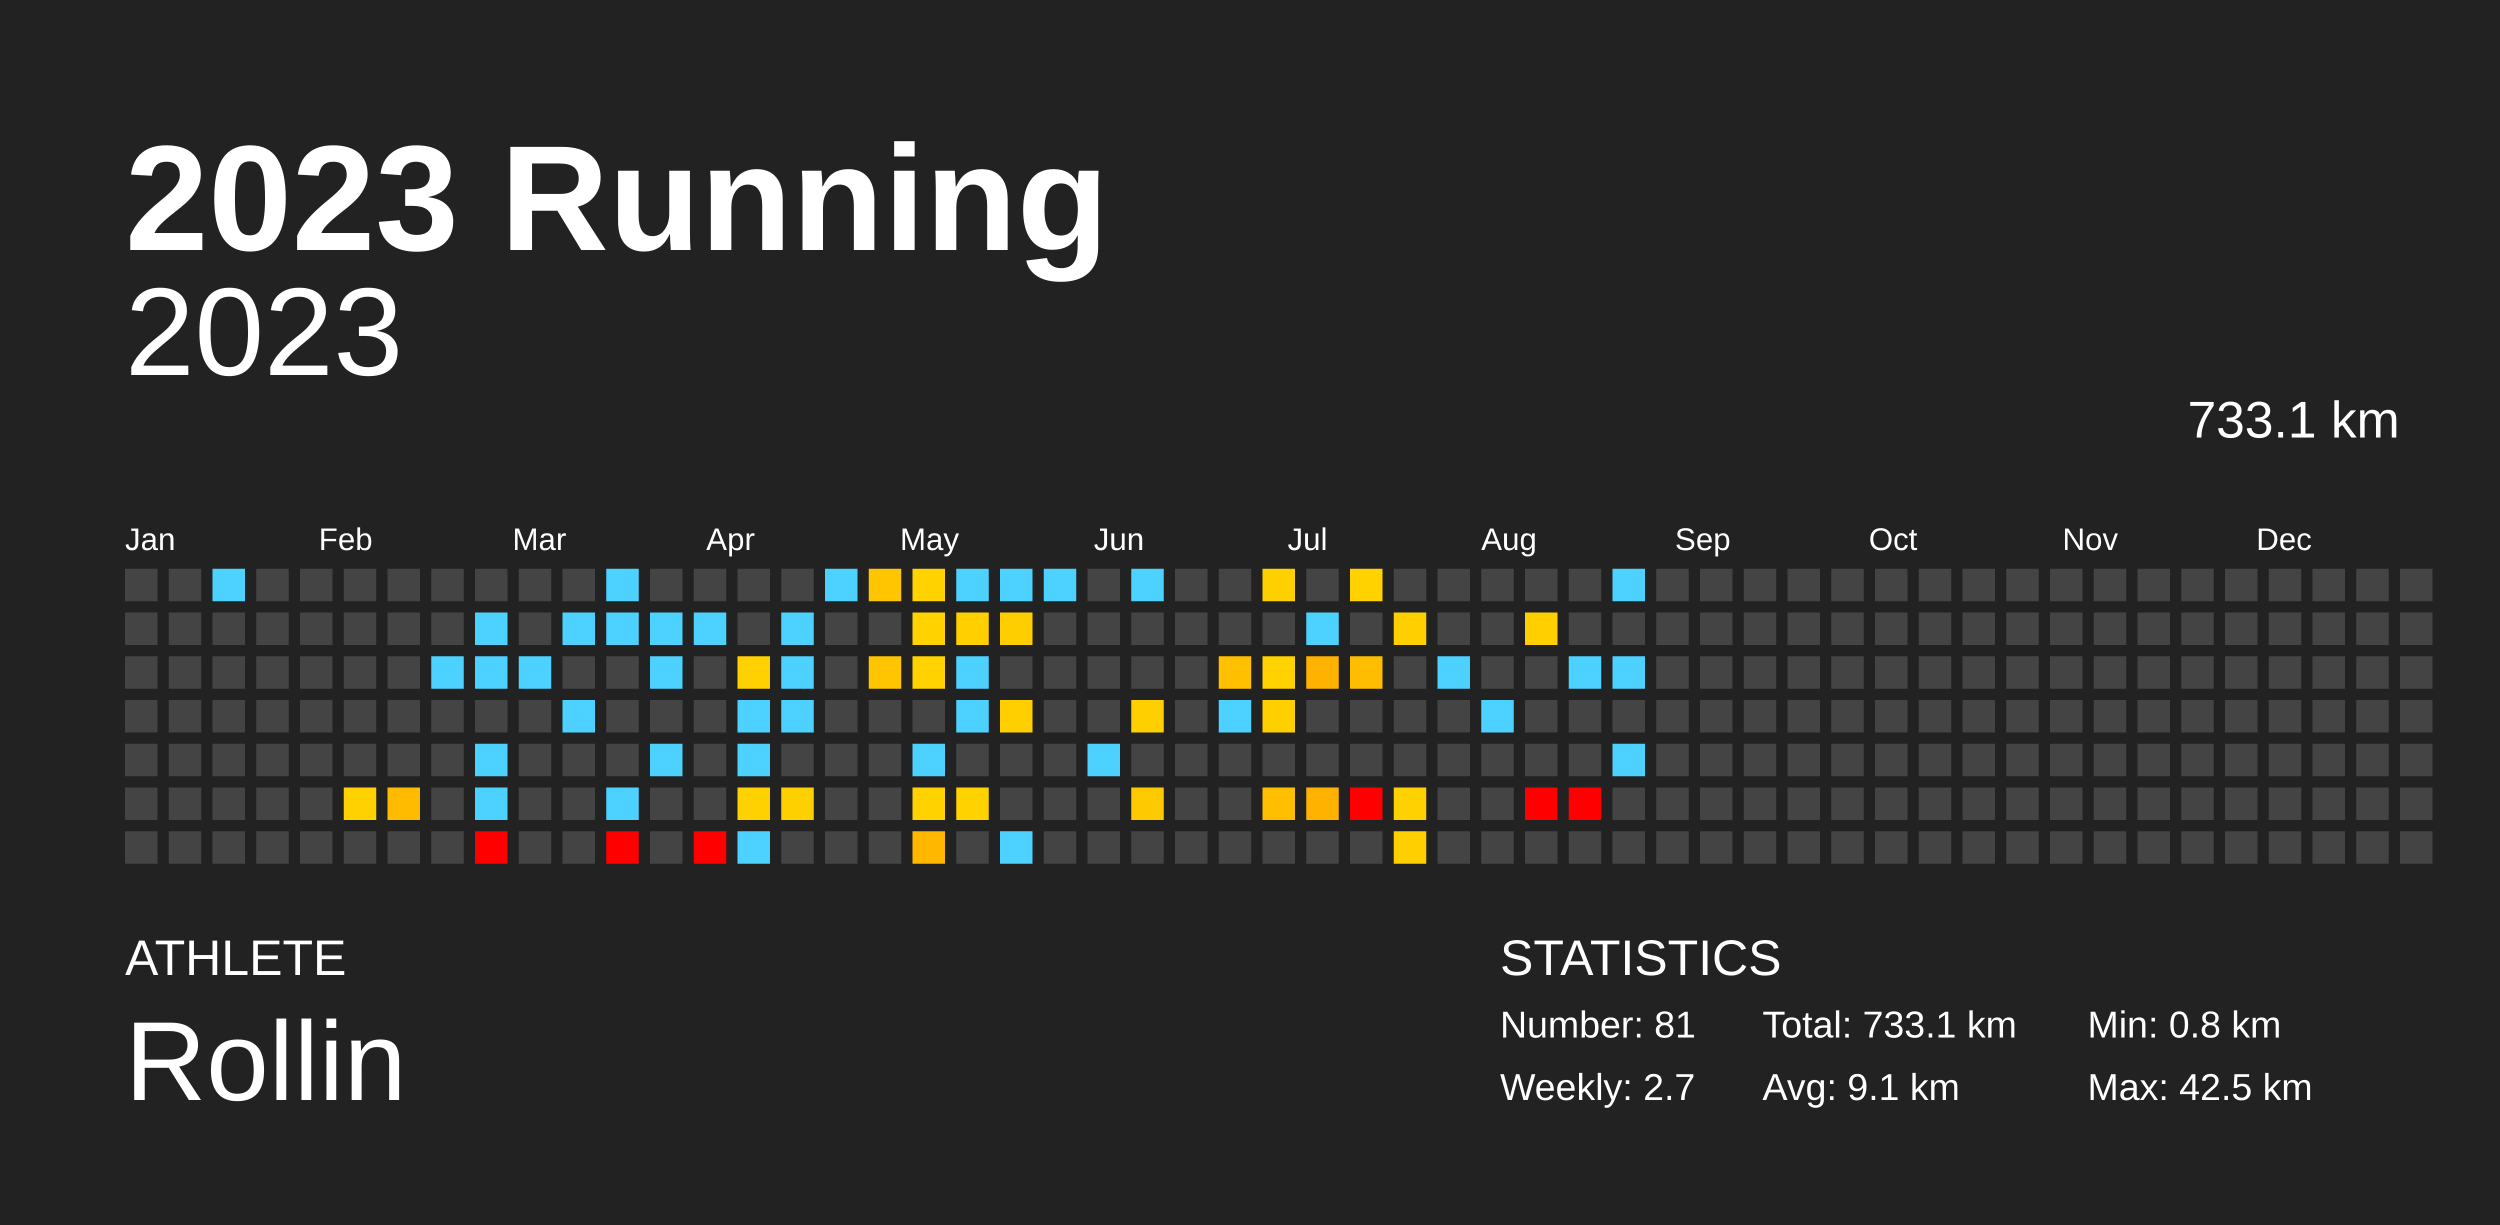
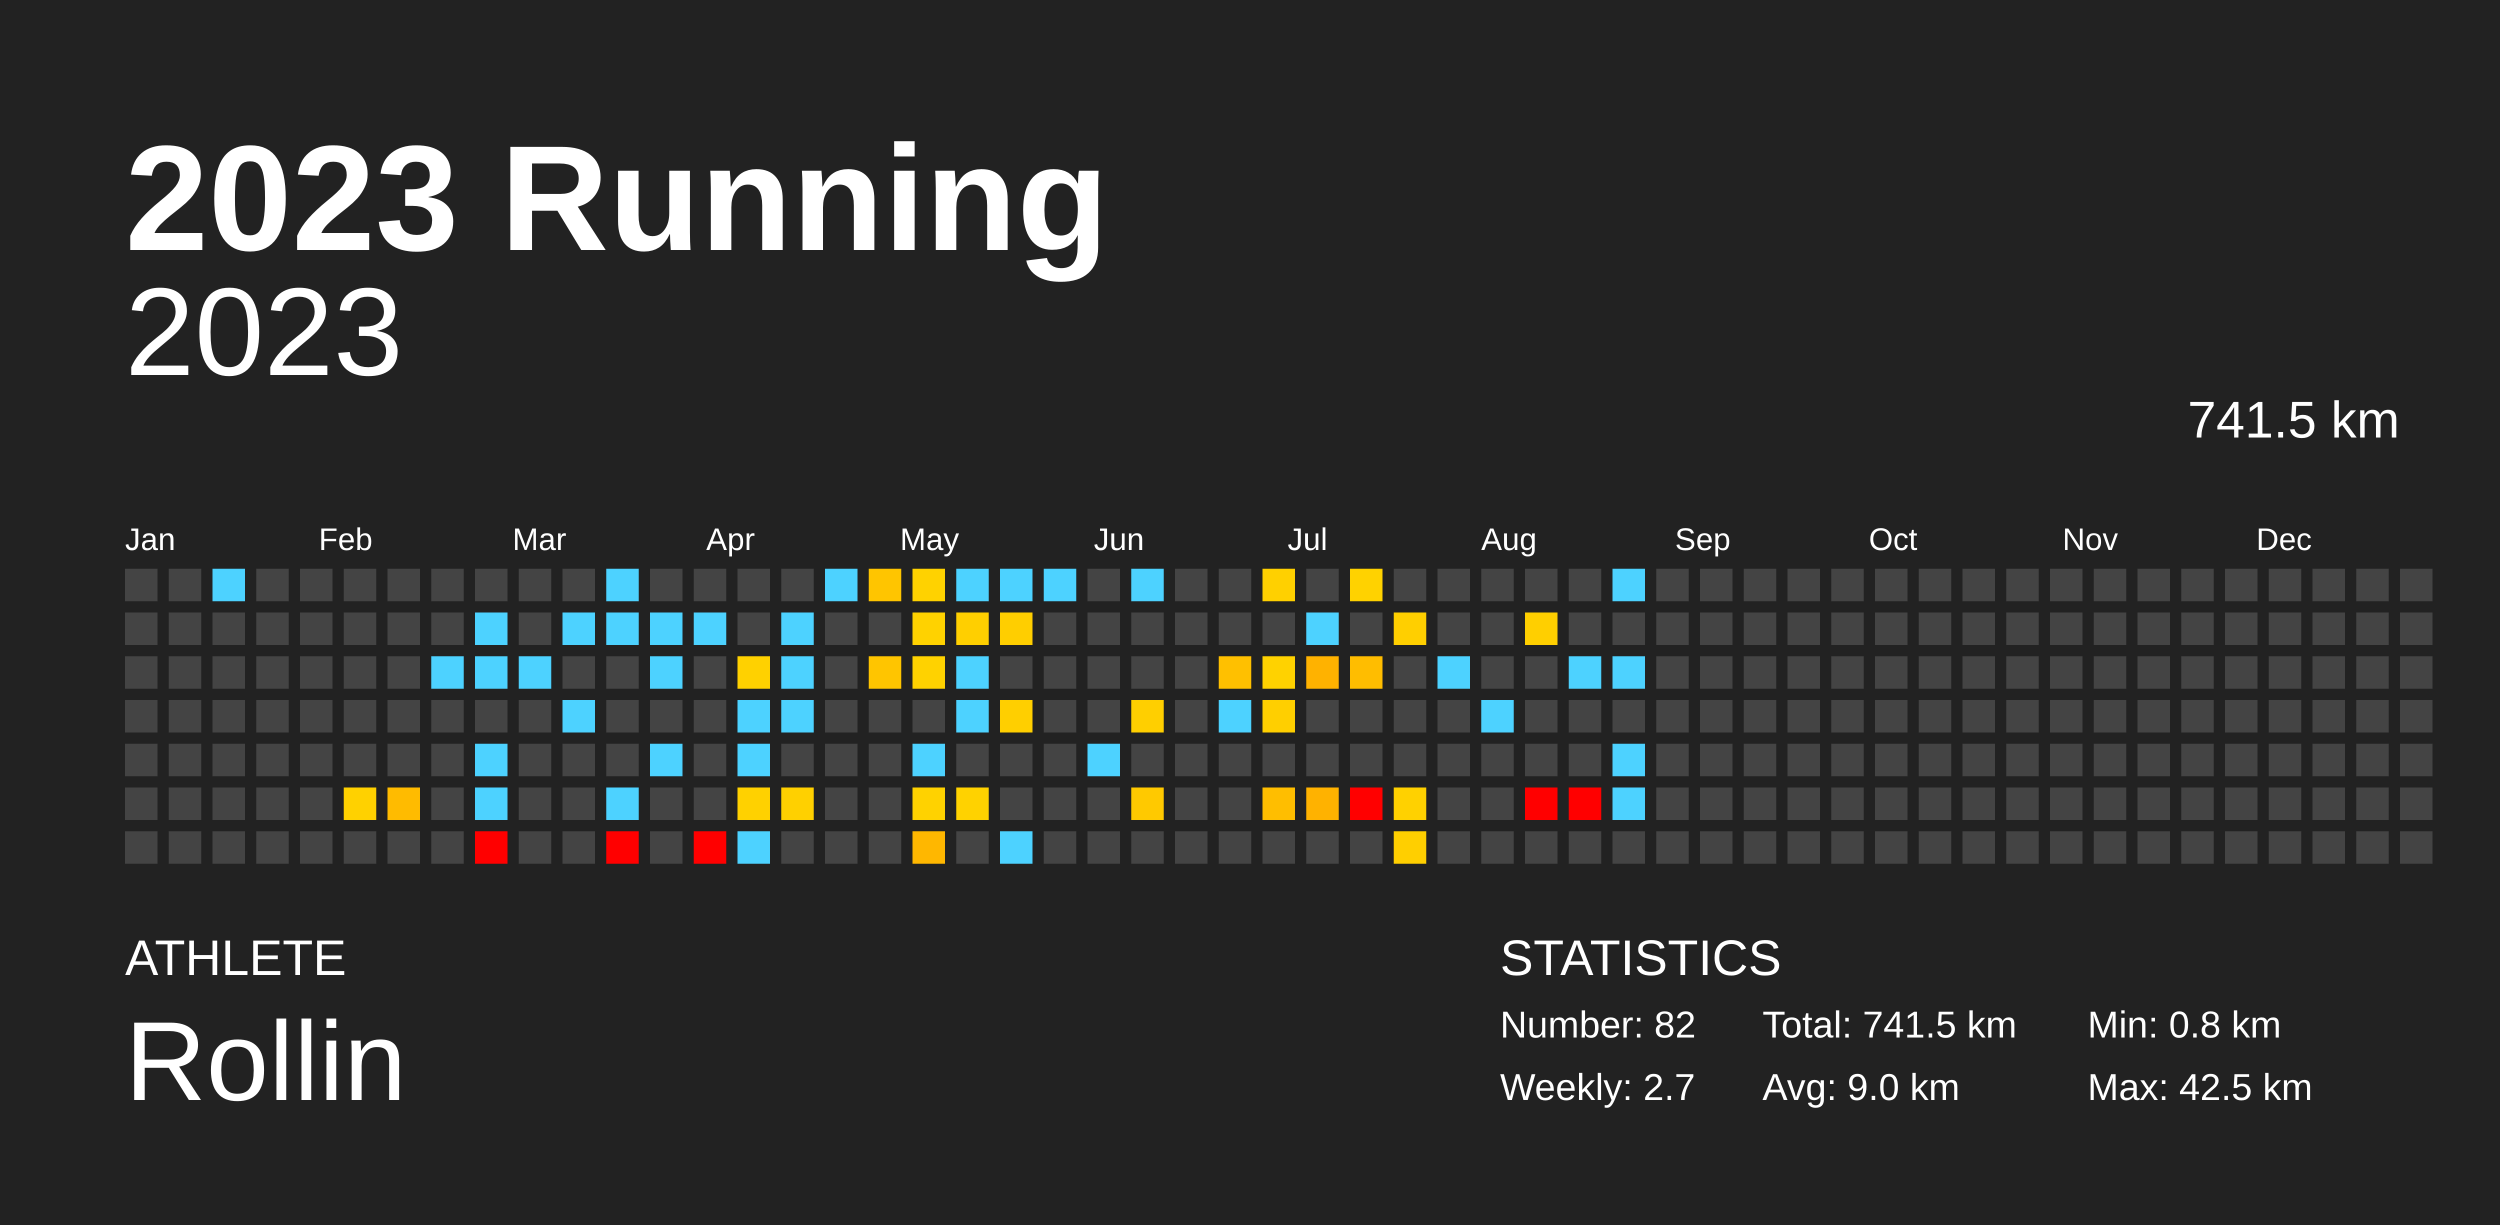
<svg xmlns="http://www.w3.org/2000/svg" baseProfile="full" height="98mm" version="1.1" viewBox="0,0,200,98" width="200mm">
  <defs />
  <rect fill="#222222" height="98" width="200" x="0" y="0" />
  <text fill="#FFFFFF" style="font-size:12px; font-family:Arial; font-weight:bold;" x="10" y="20">2023 Running</text>
  <text fill="#FFFFFF" style="font-size:4px; font-family:Arial" x="10" y="78">ATHLETE</text>
  <text fill="#FFFFFF" style="font-size:9px; font-family:Arial" x="10" y="88">Rollin</text>
  <text fill="#FFFFFF" style="font-size:4px; font-family:Arial" x="120" y="78">STATISTICS</text>
-   <text fill="#FFFFFF" style="font-size:3px; font-family:Arial" x="120" y="83">Number: 81</text>
+   <text fill="#FFFFFF" style="font-size:3px; font-family:Arial" x="120" y="83">Number: 82</text>
  <text fill="#FFFFFF" style="font-size:3px; font-family:Arial" x="120" y="88">Weekly: 2.7</text>
-   <text fill="#FFFFFF" style="font-size:3px; font-family:Arial" x="141" y="83">Total: 733.1 km</text>
-   <text fill="#FFFFFF" style="font-size:3px; font-family:Arial" x="141" y="88">Avg: 9.1 km</text>
+   <text fill="#FFFFFF" style="font-size:3px; font-family:Arial" x="141" y="83">Total: 741.5 km</text>
+   <text fill="#FFFFFF" style="font-size:3px; font-family:Arial" x="141" y="88">Avg: 9.0 km</text>
  <text fill="#FFFFFF" style="font-size:3px; font-family:Arial" x="167" y="83">Min: 0.8 km</text>
  <text fill="#FFFFFF" style="font-size:3px; font-family:Arial" x="167" y="88">Max: 42.5 km</text>
  <text alignment-baseline="hanging" fill="#FFFFFF" style="font-size:10.0px; font-family:Arial;" x="10" y="30">2023</text>
-   <text alignment-baseline="hanging" fill="#FFFFFF" style="font-size:4.125px; font-family:Arial;" x="175" y="35">733.1 km</text>
+   <text alignment-baseline="hanging" fill="#FFFFFF" style="font-size:4.125px; font-family:Arial;" x="175" y="35">741.5 km</text>
  <text fill="#FFFFFF" style="font-size:2.5px; font-family:Arial" x="10.0" y="44">Jan</text>
  <text fill="#FFFFFF" style="font-size:2.5px; font-family:Arial" x="25.5" y="44">Feb</text>
  <text fill="#FFFFFF" style="font-size:2.5px; font-family:Arial" x="41.0" y="44">Mar</text>
  <text fill="#FFFFFF" style="font-size:2.5px; font-family:Arial" x="56.5" y="44">Apr</text>
  <text fill="#FFFFFF" style="font-size:2.5px; font-family:Arial" x="72.0" y="44">May</text>
  <text fill="#FFFFFF" style="font-size:2.5px; font-family:Arial" x="87.5" y="44">Jun</text>
  <text fill="#FFFFFF" style="font-size:2.5px; font-family:Arial" x="103.0" y="44">Jul</text>
  <text fill="#FFFFFF" style="font-size:2.5px; font-family:Arial" x="118.5" y="44">Aug</text>
  <text fill="#FFFFFF" style="font-size:2.5px; font-family:Arial" x="134.0" y="44">Sep</text>
  <text fill="#FFFFFF" style="font-size:2.5px; font-family:Arial" x="149.5" y="44">Oct</text>
  <text fill="#FFFFFF" style="font-size:2.5px; font-family:Arial" x="165.0" y="44">Nov</text>
  <text fill="#FFFFFF" style="font-size:2.5px; font-family:Arial" x="180.5" y="44">Dec</text>
  <rect fill="#444444" height="2.6" width="2.6" x="10.0" y="45.5" />
  <rect fill="#444444" height="2.6" width="2.6" x="10.0" y="49.0" />
  <rect fill="#444444" height="2.6" width="2.6" x="10.0" y="52.5" />
  <rect fill="#444444" height="2.6" width="2.6" x="10.0" y="56.0" />
  <rect fill="#444444" height="2.6" width="2.6" x="10.0" y="59.5" />
  <rect fill="#444444" height="2.6" width="2.6" x="10.0" y="63.0" />
  <rect fill="#444444" height="2.6" width="2.6" x="10.0" y="66.5" />
  <rect fill="#444444" height="2.6" width="2.6" x="13.5" y="45.5" />
  <rect fill="#444444" height="2.6" width="2.6" x="13.5" y="49.0" />
  <rect fill="#444444" height="2.6" width="2.6" x="13.5" y="52.5" />
  <rect fill="#444444" height="2.6" width="2.6" x="13.5" y="56.0" />
  <rect fill="#444444" height="2.6" width="2.6" x="13.5" y="59.5" />
  <rect fill="#444444" height="2.6" width="2.6" x="13.5" y="63.0" />
  <rect fill="#444444" height="2.6" width="2.6" x="13.5" y="66.5" />
  <rect fill="#4dd2ff" height="2.6" width="2.6" x="17.0" y="45.5" />
  <rect fill="#444444" height="2.6" width="2.6" x="17.0" y="49.0" />
  <rect fill="#444444" height="2.6" width="2.6" x="17.0" y="52.5" />
  <rect fill="#444444" height="2.6" width="2.6" x="17.0" y="56.0" />
  <rect fill="#444444" height="2.6" width="2.6" x="17.0" y="59.5" />
  <rect fill="#444444" height="2.6" width="2.6" x="17.0" y="63.0" />
  <rect fill="#444444" height="2.6" width="2.6" x="17.0" y="66.5" />
  <rect fill="#444444" height="2.6" width="2.6" x="20.5" y="45.5" />
  <rect fill="#444444" height="2.6" width="2.6" x="20.5" y="49.0" />
  <rect fill="#444444" height="2.6" width="2.6" x="20.5" y="52.5" />
  <rect fill="#444444" height="2.6" width="2.6" x="20.5" y="56.0" />
  <rect fill="#444444" height="2.6" width="2.6" x="20.5" y="59.5" />
  <rect fill="#444444" height="2.6" width="2.6" x="20.5" y="63.0" />
  <rect fill="#444444" height="2.6" width="2.6" x="20.5" y="66.5" />
  <rect fill="#444444" height="2.6" width="2.6" x="24.0" y="45.5" />
  <rect fill="#444444" height="2.6" width="2.6" x="24.0" y="49.0" />
  <rect fill="#444444" height="2.6" width="2.6" x="24.0" y="52.5" />
  <rect fill="#444444" height="2.6" width="2.6" x="24.0" y="56.0" />
  <rect fill="#444444" height="2.6" width="2.6" x="24.0" y="59.5" />
  <rect fill="#444444" height="2.6" width="2.6" x="24.0" y="63.0" />
  <rect fill="#444444" height="2.6" width="2.6" x="24.0" y="66.5" />
  <rect fill="#444444" height="2.6" width="2.6" x="27.5" y="45.5" />
  <rect fill="#444444" height="2.6" width="2.6" x="27.5" y="49.0" />
  <rect fill="#444444" height="2.6" width="2.6" x="27.5" y="52.5" />
  <rect fill="#444444" height="2.6" width="2.6" x="27.5" y="56.0" />
  <rect fill="#444444" height="2.6" width="2.6" x="27.5" y="59.5" />
  <rect fill="#ffd100" height="2.6" width="2.6" x="27.5" y="63.0" />
  <rect fill="#444444" height="2.6" width="2.6" x="27.5" y="66.5" />
  <rect fill="#444444" height="2.6" width="2.6" x="31.0" y="45.5" />
  <rect fill="#444444" height="2.6" width="2.6" x="31.0" y="49.0" />
  <rect fill="#444444" height="2.6" width="2.6" x="31.0" y="52.5" />
  <rect fill="#444444" height="2.6" width="2.6" x="31.0" y="56.0" />
  <rect fill="#444444" height="2.6" width="2.6" x="31.0" y="59.5" />
  <rect fill="#ffbb00" height="2.6" width="2.6" x="31.0" y="63.0" />
  <rect fill="#444444" height="2.6" width="2.6" x="31.0" y="66.5" />
  <rect fill="#444444" height="2.6" width="2.6" x="34.5" y="45.5" />
  <rect fill="#444444" height="2.6" width="2.6" x="34.5" y="49.0" />
  <rect fill="#4dd2ff" height="2.6" width="2.6" x="34.5" y="52.5" />
  <rect fill="#444444" height="2.6" width="2.6" x="34.5" y="56.0" />
  <rect fill="#444444" height="2.6" width="2.6" x="34.5" y="59.5" />
  <rect fill="#444444" height="2.6" width="2.6" x="34.5" y="63.0" />
  <rect fill="#444444" height="2.6" width="2.6" x="34.5" y="66.5" />
  <rect fill="#444444" height="2.6" width="2.6" x="38.0" y="45.5" />
  <rect fill="#4dd2ff" height="2.6" width="2.6" x="38.0" y="49.0" />
  <rect fill="#4dd2ff" height="2.6" width="2.6" x="38.0" y="52.5" />
  <rect fill="#444444" height="2.6" width="2.6" x="38.0" y="56.0" />
  <rect fill="#4dd2ff" height="2.6" width="2.6" x="38.0" y="59.5" />
  <rect fill="#4dd2ff" height="2.6" width="2.6" x="38.0" y="63.0" />
  <rect fill="red" height="2.6" width="2.6" x="38.0" y="66.5" />
  <rect fill="#444444" height="2.6" width="2.6" x="41.5" y="45.5" />
  <rect fill="#444444" height="2.6" width="2.6" x="41.5" y="49.0" />
  <rect fill="#4dd2ff" height="2.6" width="2.6" x="41.5" y="52.5" />
  <rect fill="#444444" height="2.6" width="2.6" x="41.5" y="56.0" />
  <rect fill="#444444" height="2.6" width="2.6" x="41.5" y="59.5" />
  <rect fill="#444444" height="2.6" width="2.6" x="41.5" y="63.0" />
  <rect fill="#444444" height="2.6" width="2.6" x="41.5" y="66.5" />
  <rect fill="#444444" height="2.6" width="2.6" x="45.0" y="45.5" />
  <rect fill="#4dd2ff" height="2.6" width="2.6" x="45.0" y="49.0" />
  <rect fill="#444444" height="2.6" width="2.6" x="45.0" y="52.5" />
  <rect fill="#4dd2ff" height="2.6" width="2.6" x="45.0" y="56.0" />
  <rect fill="#444444" height="2.6" width="2.6" x="45.0" y="59.5" />
  <rect fill="#444444" height="2.6" width="2.6" x="45.0" y="63.0" />
  <rect fill="#444444" height="2.6" width="2.6" x="45.0" y="66.5" />
  <rect fill="#4dd2ff" height="2.6" width="2.6" x="48.5" y="45.5" />
  <rect fill="#4dd2ff" height="2.6" width="2.6" x="48.5" y="49.0" />
  <rect fill="#444444" height="2.6" width="2.6" x="48.5" y="52.5" />
  <rect fill="#444444" height="2.6" width="2.6" x="48.5" y="56.0" />
  <rect fill="#444444" height="2.6" width="2.6" x="48.5" y="59.5" />
  <rect fill="#4dd2ff" height="2.6" width="2.6" x="48.5" y="63.0" />
  <rect fill="red" height="2.6" width="2.6" x="48.5" y="66.5" />
  <rect fill="#444444" height="2.6" width="2.6" x="52.0" y="45.5" />
  <rect fill="#4dd2ff" height="2.6" width="2.6" x="52.0" y="49.0" />
  <rect fill="#4dd2ff" height="2.6" width="2.6" x="52.0" y="52.5" />
  <rect fill="#444444" height="2.6" width="2.6" x="52.0" y="56.0" />
  <rect fill="#4dd2ff" height="2.6" width="2.6" x="52.0" y="59.5" />
  <rect fill="#444444" height="2.6" width="2.6" x="52.0" y="63.0" />
  <rect fill="#444444" height="2.6" width="2.6" x="52.0" y="66.5" />
  <rect fill="#444444" height="2.6" width="2.6" x="55.5" y="45.5" />
  <rect fill="#4dd2ff" height="2.6" width="2.6" x="55.5" y="49.0" />
  <rect fill="#444444" height="2.6" width="2.6" x="55.5" y="52.5" />
  <rect fill="#444444" height="2.6" width="2.6" x="55.5" y="56.0" />
  <rect fill="#444444" height="2.6" width="2.6" x="55.5" y="59.5" />
  <rect fill="#444444" height="2.6" width="2.6" x="55.5" y="63.0" />
  <rect fill="red" height="2.6" width="2.6" x="55.5" y="66.5" />
  <rect fill="#444444" height="2.6" width="2.6" x="59.0" y="45.5" />
  <rect fill="#444444" height="2.6" width="2.6" x="59.0" y="49.0" />
  <rect fill="#ffd100" height="2.6" width="2.6" x="59.0" y="52.5" />
  <rect fill="#4dd2ff" height="2.6" width="2.6" x="59.0" y="56.0" />
  <rect fill="#4dd2ff" height="2.6" width="2.6" x="59.0" y="59.5" />
  <rect fill="#ffd100" height="2.6" width="2.6" x="59.0" y="63.0" />
  <rect fill="#4dd2ff" height="2.6" width="2.6" x="59.0" y="66.5" />
  <rect fill="#444444" height="2.6" width="2.6" x="62.5" y="45.5" />
  <rect fill="#4dd2ff" height="2.6" width="2.6" x="62.5" y="49.0" />
  <rect fill="#4dd2ff" height="2.6" width="2.6" x="62.5" y="52.5" />
  <rect fill="#4dd2ff" height="2.6" width="2.6" x="62.5" y="56.0" />
  <rect fill="#444444" height="2.6" width="2.6" x="62.5" y="59.5" />
  <rect fill="#ffd000" height="2.6" width="2.6" x="62.5" y="63.0" />
  <rect fill="#444444" height="2.6" width="2.6" x="62.5" y="66.5" />
  <rect fill="#4dd2ff" height="2.6" width="2.6" x="66.0" y="45.5" />
  <rect fill="#444444" height="2.6" width="2.6" x="66.0" y="49.0" />
  <rect fill="#444444" height="2.6" width="2.6" x="66.0" y="52.5" />
  <rect fill="#444444" height="2.6" width="2.6" x="66.0" y="56.0" />
  <rect fill="#444444" height="2.6" width="2.6" x="66.0" y="59.5" />
  <rect fill="#444444" height="2.6" width="2.6" x="66.0" y="63.0" />
  <rect fill="#444444" height="2.6" width="2.6" x="66.0" y="66.5" />
  <rect fill="#ffc500" height="2.6" width="2.6" x="69.5" y="45.5" />
  <rect fill="#444444" height="2.6" width="2.6" x="69.5" y="49.0" />
  <rect fill="#ffc500" height="2.6" width="2.6" x="69.5" y="52.5" />
  <rect fill="#444444" height="2.6" width="2.6" x="69.5" y="56.0" />
  <rect fill="#444444" height="2.6" width="2.6" x="69.5" y="59.5" />
  <rect fill="#444444" height="2.6" width="2.6" x="69.5" y="63.0" />
  <rect fill="#444444" height="2.6" width="2.6" x="69.5" y="66.5" />
  <rect fill="#ffd200" height="2.6" width="2.6" x="73.0" y="45.5" />
  <rect fill="#ffd200" height="2.6" width="2.6" x="73.0" y="49.0" />
  <rect fill="#ffd200" height="2.6" width="2.6" x="73.0" y="52.5" />
  <rect fill="#444444" height="2.6" width="2.6" x="73.0" y="56.0" />
  <rect fill="#4dd2ff" height="2.6" width="2.6" x="73.0" y="59.5" />
  <rect fill="#ffd200" height="2.6" width="2.6" x="73.0" y="63.0" />
  <rect fill="#ffb700" height="2.6" width="2.6" x="73.0" y="66.5" />
  <rect fill="#4dd2ff" height="2.6" width="2.6" x="76.5" y="45.5" />
  <rect fill="#ffcf00" height="2.6" width="2.6" x="76.5" y="49.0" />
  <rect fill="#4dd2ff" height="2.6" width="2.6" x="76.5" y="52.5" />
  <rect fill="#4dd2ff" height="2.6" width="2.6" x="76.5" y="56.0" />
  <rect fill="#444444" height="2.6" width="2.6" x="76.5" y="59.5" />
  <rect fill="#ffd200" height="2.6" width="2.6" x="76.5" y="63.0" />
  <rect fill="#444444" height="2.6" width="2.6" x="76.5" y="66.5" />
  <rect fill="#4dd2ff" height="2.6" width="2.6" x="80.0" y="45.5" />
  <rect fill="#ffce00" height="2.6" width="2.6" x="80.0" y="49.0" />
  <rect fill="#444444" height="2.6" width="2.6" x="80.0" y="52.5" />
  <rect fill="#ffcf00" height="2.6" width="2.6" x="80.0" y="56.0" />
  <rect fill="#444444" height="2.6" width="2.6" x="80.0" y="59.5" />
  <rect fill="#444444" height="2.6" width="2.6" x="80.0" y="63.0" />
  <rect fill="#4dd2ff" height="2.6" width="2.6" x="80.0" y="66.5" />
  <rect fill="#4dd2ff" height="2.6" width="2.6" x="83.5" y="45.5" />
  <rect fill="#444444" height="2.6" width="2.6" x="83.5" y="49.0" />
  <rect fill="#444444" height="2.6" width="2.6" x="83.5" y="52.5" />
  <rect fill="#444444" height="2.6" width="2.6" x="83.5" y="56.0" />
  <rect fill="#444444" height="2.6" width="2.6" x="83.5" y="59.5" />
  <rect fill="#444444" height="2.6" width="2.6" x="83.5" y="63.0" />
  <rect fill="#444444" height="2.6" width="2.6" x="83.5" y="66.5" />
  <rect fill="#444444" height="2.6" width="2.6" x="87.0" y="45.5" />
  <rect fill="#444444" height="2.6" width="2.6" x="87.0" y="49.0" />
  <rect fill="#444444" height="2.6" width="2.6" x="87.0" y="52.5" />
  <rect fill="#444444" height="2.6" width="2.6" x="87.0" y="56.0" />
  <rect fill="#4dd2ff" height="2.6" width="2.6" x="87.0" y="59.5" />
  <rect fill="#444444" height="2.6" width="2.6" x="87.0" y="63.0" />
  <rect fill="#444444" height="2.6" width="2.6" x="87.0" y="66.5" />
  <rect fill="#4dd2ff" height="2.6" width="2.6" x="90.5" y="45.5" />
  <rect fill="#444444" height="2.6" width="2.6" x="90.5" y="49.0" />
  <rect fill="#444444" height="2.6" width="2.6" x="90.5" y="52.5" />
  <rect fill="#ffcf00" height="2.6" width="2.6" x="90.5" y="56.0" />
  <rect fill="#444444" height="2.6" width="2.6" x="90.5" y="59.5" />
  <rect fill="#ffc900" height="2.6" width="2.6" x="90.5" y="63.0" />
  <rect fill="#444444" height="2.6" width="2.6" x="90.5" y="66.5" />
  <rect fill="#444444" height="2.6" width="2.6" x="94.0" y="45.5" />
  <rect fill="#444444" height="2.6" width="2.6" x="94.0" y="49.0" />
  <rect fill="#444444" height="2.6" width="2.6" x="94.0" y="52.5" />
  <rect fill="#444444" height="2.6" width="2.6" x="94.0" y="56.0" />
  <rect fill="#444444" height="2.6" width="2.6" x="94.0" y="59.5" />
  <rect fill="#444444" height="2.6" width="2.6" x="94.0" y="63.0" />
  <rect fill="#444444" height="2.6" width="2.6" x="94.0" y="66.5" />
  <rect fill="#444444" height="2.6" width="2.6" x="97.5" y="45.5" />
  <rect fill="#444444" height="2.6" width="2.6" x="97.5" y="49.0" />
  <rect fill="#ffc000" height="2.6" width="2.6" x="97.5" y="52.5" />
  <rect fill="#4dd2ff" height="2.6" width="2.6" x="97.5" y="56.0" />
  <rect fill="#444444" height="2.6" width="2.6" x="97.5" y="59.5" />
  <rect fill="#444444" height="2.6" width="2.6" x="97.5" y="63.0" />
  <rect fill="#444444" height="2.6" width="2.6" x="97.5" y="66.5" />
  <rect fill="#ffd000" height="2.6" width="2.6" x="101.0" y="45.5" />
  <rect fill="#444444" height="2.6" width="2.6" x="101.0" y="49.0" />
  <rect fill="#ffd200" height="2.6" width="2.6" x="101.0" y="52.5" />
  <rect fill="#ffcf00" height="2.6" width="2.6" x="101.0" y="56.0" />
  <rect fill="#444444" height="2.6" width="2.6" x="101.0" y="59.5" />
  <rect fill="#ffbe00" height="2.6" width="2.6" x="101.0" y="63.0" />
  <rect fill="#444444" height="2.6" width="2.6" x="101.0" y="66.5" />
  <rect fill="#444444" height="2.6" width="2.6" x="104.5" y="45.5" />
  <rect fill="#4dd2ff" height="2.6" width="2.6" x="104.5" y="49.0" />
  <rect fill="#ffb200" height="2.6" width="2.6" x="104.5" y="52.5" />
  <rect fill="#444444" height="2.6" width="2.6" x="104.5" y="56.0" />
  <rect fill="#444444" height="2.6" width="2.6" x="104.5" y="59.5" />
  <rect fill="#ffb200" height="2.6" width="2.6" x="104.5" y="63.0" />
  <rect fill="#444444" height="2.6" width="2.6" x="104.5" y="66.5" />
  <rect fill="#ffd200" height="2.6" width="2.6" x="108.0" y="45.5" />
  <rect fill="#444444" height="2.6" width="2.6" x="108.0" y="49.0" />
  <rect fill="#ffbd00" height="2.6" width="2.6" x="108.0" y="52.5" />
  <rect fill="#444444" height="2.6" width="2.6" x="108.0" y="56.0" />
  <rect fill="#444444" height="2.6" width="2.6" x="108.0" y="59.5" />
  <rect fill="red" height="2.6" width="2.6" x="108.0" y="63.0" />
  <rect fill="#444444" height="2.6" width="2.6" x="108.0" y="66.5" />
  <rect fill="#444444" height="2.6" width="2.6" x="111.5" y="45.5" />
  <rect fill="#ffcf00" height="2.6" width="2.6" x="111.5" y="49.0" />
  <rect fill="#444444" height="2.6" width="2.6" x="111.5" y="52.5" />
  <rect fill="#444444" height="2.6" width="2.6" x="111.5" y="56.0" />
  <rect fill="#444444" height="2.6" width="2.6" x="111.5" y="59.5" />
  <rect fill="#ffd100" height="2.6" width="2.6" x="111.5" y="63.0" />
  <rect fill="#ffcf00" height="2.6" width="2.6" x="111.5" y="66.5" />
  <rect fill="#444444" height="2.6" width="2.6" x="115.0" y="45.5" />
  <rect fill="#444444" height="2.6" width="2.6" x="115.0" y="49.0" />
  <rect fill="#4dd2ff" height="2.6" width="2.6" x="115.0" y="52.5" />
  <rect fill="#444444" height="2.6" width="2.6" x="115.0" y="56.0" />
  <rect fill="#444444" height="2.6" width="2.6" x="115.0" y="59.5" />
  <rect fill="#444444" height="2.6" width="2.6" x="115.0" y="63.0" />
  <rect fill="#444444" height="2.6" width="2.6" x="115.0" y="66.5" />
  <rect fill="#444444" height="2.6" width="2.6" x="118.5" y="45.5" />
  <rect fill="#444444" height="2.6" width="2.6" x="118.5" y="49.0" />
  <rect fill="#444444" height="2.6" width="2.6" x="118.5" y="52.5" />
  <rect fill="#4dd2ff" height="2.6" width="2.6" x="118.5" y="56.0" />
  <rect fill="#444444" height="2.6" width="2.6" x="118.5" y="59.5" />
  <rect fill="#444444" height="2.6" width="2.6" x="118.5" y="63.0" />
  <rect fill="#444444" height="2.6" width="2.6" x="118.5" y="66.5" />
  <rect fill="#444444" height="2.6" width="2.6" x="122.0" y="45.5" />
  <rect fill="#ffcf00" height="2.6" width="2.6" x="122.0" y="49.0" />
  <rect fill="#444444" height="2.6" width="2.6" x="122.0" y="52.5" />
  <rect fill="#444444" height="2.6" width="2.6" x="122.0" y="56.0" />
  <rect fill="#444444" height="2.6" width="2.6" x="122.0" y="59.5" />
  <rect fill="red" height="2.6" width="2.6" x="122.0" y="63.0" />
  <rect fill="#444444" height="2.6" width="2.6" x="122.0" y="66.5" />
  <rect fill="#444444" height="2.6" width="2.6" x="125.5" y="45.5" />
  <rect fill="#444444" height="2.6" width="2.6" x="125.5" y="49.0" />
  <rect fill="#4dd2ff" height="2.6" width="2.6" x="125.5" y="52.5" />
  <rect fill="#444444" height="2.6" width="2.6" x="125.5" y="56.0" />
  <rect fill="#444444" height="2.6" width="2.6" x="125.5" y="59.5" />
  <rect fill="red" height="2.6" width="2.6" x="125.5" y="63.0" />
  <rect fill="#444444" height="2.6" width="2.6" x="125.5" y="66.5" />
  <rect fill="#4dd2ff" height="2.6" width="2.6" x="129.0" y="45.5" />
  <rect fill="#444444" height="2.6" width="2.6" x="129.0" y="49.0" />
  <rect fill="#4dd2ff" height="2.6" width="2.6" x="129.0" y="52.5" />
  <rect fill="#444444" height="2.6" width="2.6" x="129.0" y="56.0" />
  <rect fill="#4dd2ff" height="2.6" width="2.6" x="129.0" y="59.5" />
-   <rect fill="#444444" height="2.6" width="2.6" x="129.0" y="63.0" />
+   <rect fill="#4dd2ff" height="2.6" width="2.6" x="129.0" y="63.0" />
  <rect fill="#444444" height="2.6" width="2.6" x="129.0" y="66.5" />
  <rect fill="#444444" height="2.6" width="2.6" x="132.5" y="45.5" />
  <rect fill="#444444" height="2.6" width="2.6" x="132.5" y="49.0" />
  <rect fill="#444444" height="2.6" width="2.6" x="132.5" y="52.5" />
  <rect fill="#444444" height="2.6" width="2.6" x="132.5" y="56.0" />
  <rect fill="#444444" height="2.6" width="2.6" x="132.5" y="59.5" />
  <rect fill="#444444" height="2.6" width="2.6" x="132.5" y="63.0" />
  <rect fill="#444444" height="2.6" width="2.6" x="132.5" y="66.5" />
  <rect fill="#444444" height="2.6" width="2.6" x="136.0" y="45.5" />
  <rect fill="#444444" height="2.6" width="2.6" x="136.0" y="49.0" />
  <rect fill="#444444" height="2.6" width="2.6" x="136.0" y="52.5" />
  <rect fill="#444444" height="2.6" width="2.6" x="136.0" y="56.0" />
  <rect fill="#444444" height="2.6" width="2.6" x="136.0" y="59.5" />
  <rect fill="#444444" height="2.6" width="2.6" x="136.0" y="63.0" />
  <rect fill="#444444" height="2.6" width="2.6" x="136.0" y="66.5" />
  <rect fill="#444444" height="2.6" width="2.6" x="139.5" y="45.5" />
  <rect fill="#444444" height="2.6" width="2.6" x="139.5" y="49.0" />
  <rect fill="#444444" height="2.6" width="2.6" x="139.5" y="52.5" />
  <rect fill="#444444" height="2.6" width="2.6" x="139.5" y="56.0" />
  <rect fill="#444444" height="2.6" width="2.6" x="139.5" y="59.5" />
  <rect fill="#444444" height="2.6" width="2.6" x="139.5" y="63.0" />
  <rect fill="#444444" height="2.6" width="2.6" x="139.5" y="66.5" />
  <rect fill="#444444" height="2.6" width="2.6" x="143.0" y="45.5" />
  <rect fill="#444444" height="2.6" width="2.6" x="143.0" y="49.0" />
  <rect fill="#444444" height="2.6" width="2.6" x="143.0" y="52.5" />
  <rect fill="#444444" height="2.6" width="2.6" x="143.0" y="56.0" />
  <rect fill="#444444" height="2.6" width="2.6" x="143.0" y="59.5" />
  <rect fill="#444444" height="2.6" width="2.6" x="143.0" y="63.0" />
  <rect fill="#444444" height="2.6" width="2.6" x="143.0" y="66.5" />
  <rect fill="#444444" height="2.6" width="2.6" x="146.5" y="45.5" />
  <rect fill="#444444" height="2.6" width="2.6" x="146.5" y="49.0" />
  <rect fill="#444444" height="2.6" width="2.6" x="146.5" y="52.5" />
  <rect fill="#444444" height="2.6" width="2.6" x="146.5" y="56.0" />
  <rect fill="#444444" height="2.6" width="2.6" x="146.5" y="59.5" />
  <rect fill="#444444" height="2.6" width="2.6" x="146.5" y="63.0" />
  <rect fill="#444444" height="2.6" width="2.6" x="146.5" y="66.5" />
  <rect fill="#444444" height="2.6" width="2.6" x="150.0" y="45.5" />
  <rect fill="#444444" height="2.6" width="2.6" x="150.0" y="49.0" />
  <rect fill="#444444" height="2.6" width="2.6" x="150.0" y="52.5" />
  <rect fill="#444444" height="2.6" width="2.6" x="150.0" y="56.0" />
  <rect fill="#444444" height="2.6" width="2.6" x="150.0" y="59.5" />
  <rect fill="#444444" height="2.6" width="2.6" x="150.0" y="63.0" />
  <rect fill="#444444" height="2.6" width="2.6" x="150.0" y="66.5" />
  <rect fill="#444444" height="2.6" width="2.6" x="153.5" y="45.5" />
  <rect fill="#444444" height="2.6" width="2.6" x="153.5" y="49.0" />
  <rect fill="#444444" height="2.6" width="2.6" x="153.5" y="52.5" />
  <rect fill="#444444" height="2.6" width="2.6" x="153.5" y="56.0" />
  <rect fill="#444444" height="2.6" width="2.6" x="153.5" y="59.5" />
  <rect fill="#444444" height="2.6" width="2.6" x="153.5" y="63.0" />
  <rect fill="#444444" height="2.6" width="2.6" x="153.5" y="66.5" />
  <rect fill="#444444" height="2.6" width="2.6" x="157.0" y="45.5" />
  <rect fill="#444444" height="2.6" width="2.6" x="157.0" y="49.0" />
  <rect fill="#444444" height="2.6" width="2.6" x="157.0" y="52.5" />
  <rect fill="#444444" height="2.6" width="2.6" x="157.0" y="56.0" />
  <rect fill="#444444" height="2.6" width="2.6" x="157.0" y="59.5" />
  <rect fill="#444444" height="2.6" width="2.6" x="157.0" y="63.0" />
  <rect fill="#444444" height="2.6" width="2.6" x="157.0" y="66.5" />
  <rect fill="#444444" height="2.6" width="2.6" x="160.5" y="45.5" />
  <rect fill="#444444" height="2.6" width="2.6" x="160.5" y="49.0" />
  <rect fill="#444444" height="2.6" width="2.6" x="160.5" y="52.5" />
  <rect fill="#444444" height="2.6" width="2.6" x="160.5" y="56.0" />
  <rect fill="#444444" height="2.6" width="2.6" x="160.5" y="59.5" />
  <rect fill="#444444" height="2.6" width="2.6" x="160.5" y="63.0" />
  <rect fill="#444444" height="2.6" width="2.6" x="160.5" y="66.5" />
  <rect fill="#444444" height="2.6" width="2.6" x="164.0" y="45.5" />
  <rect fill="#444444" height="2.6" width="2.6" x="164.0" y="49.0" />
  <rect fill="#444444" height="2.6" width="2.6" x="164.0" y="52.5" />
  <rect fill="#444444" height="2.6" width="2.6" x="164.0" y="56.0" />
  <rect fill="#444444" height="2.6" width="2.6" x="164.0" y="59.5" />
  <rect fill="#444444" height="2.6" width="2.6" x="164.0" y="63.0" />
  <rect fill="#444444" height="2.6" width="2.6" x="164.0" y="66.5" />
  <rect fill="#444444" height="2.6" width="2.6" x="167.5" y="45.5" />
  <rect fill="#444444" height="2.6" width="2.6" x="167.5" y="49.0" />
  <rect fill="#444444" height="2.6" width="2.6" x="167.5" y="52.5" />
  <rect fill="#444444" height="2.6" width="2.6" x="167.5" y="56.0" />
  <rect fill="#444444" height="2.6" width="2.6" x="167.5" y="59.5" />
  <rect fill="#444444" height="2.6" width="2.6" x="167.5" y="63.0" />
  <rect fill="#444444" height="2.6" width="2.6" x="167.5" y="66.5" />
  <rect fill="#444444" height="2.6" width="2.6" x="171.0" y="45.5" />
  <rect fill="#444444" height="2.6" width="2.6" x="171.0" y="49.0" />
  <rect fill="#444444" height="2.6" width="2.6" x="171.0" y="52.5" />
  <rect fill="#444444" height="2.6" width="2.6" x="171.0" y="56.0" />
  <rect fill="#444444" height="2.6" width="2.6" x="171.0" y="59.5" />
  <rect fill="#444444" height="2.6" width="2.6" x="171.0" y="63.0" />
  <rect fill="#444444" height="2.6" width="2.6" x="171.0" y="66.5" />
  <rect fill="#444444" height="2.6" width="2.6" x="174.5" y="45.5" />
  <rect fill="#444444" height="2.6" width="2.6" x="174.5" y="49.0" />
  <rect fill="#444444" height="2.6" width="2.6" x="174.5" y="52.5" />
  <rect fill="#444444" height="2.6" width="2.6" x="174.5" y="56.0" />
  <rect fill="#444444" height="2.6" width="2.6" x="174.5" y="59.5" />
  <rect fill="#444444" height="2.6" width="2.6" x="174.5" y="63.0" />
  <rect fill="#444444" height="2.6" width="2.6" x="174.5" y="66.5" />
  <rect fill="#444444" height="2.6" width="2.6" x="178.0" y="45.5" />
  <rect fill="#444444" height="2.6" width="2.6" x="178.0" y="49.0" />
  <rect fill="#444444" height="2.6" width="2.6" x="178.0" y="52.5" />
  <rect fill="#444444" height="2.6" width="2.6" x="178.0" y="56.0" />
  <rect fill="#444444" height="2.6" width="2.6" x="178.0" y="59.5" />
  <rect fill="#444444" height="2.6" width="2.6" x="178.0" y="63.0" />
  <rect fill="#444444" height="2.6" width="2.6" x="178.0" y="66.5" />
  <rect fill="#444444" height="2.6" width="2.6" x="181.5" y="45.5" />
  <rect fill="#444444" height="2.6" width="2.6" x="181.5" y="49.0" />
  <rect fill="#444444" height="2.6" width="2.6" x="181.5" y="52.5" />
  <rect fill="#444444" height="2.6" width="2.6" x="181.5" y="56.0" />
  <rect fill="#444444" height="2.6" width="2.6" x="181.5" y="59.5" />
  <rect fill="#444444" height="2.6" width="2.6" x="181.5" y="63.0" />
  <rect fill="#444444" height="2.6" width="2.6" x="181.5" y="66.5" />
  <rect fill="#444444" height="2.6" width="2.6" x="185.0" y="45.5" />
  <rect fill="#444444" height="2.6" width="2.6" x="185.0" y="49.0" />
  <rect fill="#444444" height="2.6" width="2.6" x="185.0" y="52.5" />
  <rect fill="#444444" height="2.6" width="2.6" x="185.0" y="56.0" />
  <rect fill="#444444" height="2.6" width="2.6" x="185.0" y="59.5" />
  <rect fill="#444444" height="2.6" width="2.6" x="185.0" y="63.0" />
  <rect fill="#444444" height="2.6" width="2.6" x="185.0" y="66.5" />
  <rect fill="#444444" height="2.6" width="2.6" x="188.5" y="45.5" />
  <rect fill="#444444" height="2.6" width="2.6" x="188.5" y="49.0" />
  <rect fill="#444444" height="2.6" width="2.6" x="188.5" y="52.5" />
  <rect fill="#444444" height="2.6" width="2.6" x="188.5" y="56.0" />
  <rect fill="#444444" height="2.6" width="2.6" x="188.5" y="59.5" />
  <rect fill="#444444" height="2.6" width="2.6" x="188.5" y="63.0" />
  <rect fill="#444444" height="2.6" width="2.6" x="188.5" y="66.5" />
  <rect fill="#444444" height="2.6" width="2.6" x="192.0" y="45.5" />
  <rect fill="#444444" height="2.6" width="2.6" x="192.0" y="49.0" />
  <rect fill="#444444" height="2.6" width="2.6" x="192.0" y="52.5" />
  <rect fill="#444444" height="2.6" width="2.6" x="192.0" y="56.0" />
  <rect fill="#444444" height="2.6" width="2.6" x="192.0" y="59.5" />
  <rect fill="#444444" height="2.6" width="2.6" x="192.0" y="63.0" />
  <rect fill="#444444" height="2.6" width="2.6" x="192.0" y="66.5" />
</svg>
